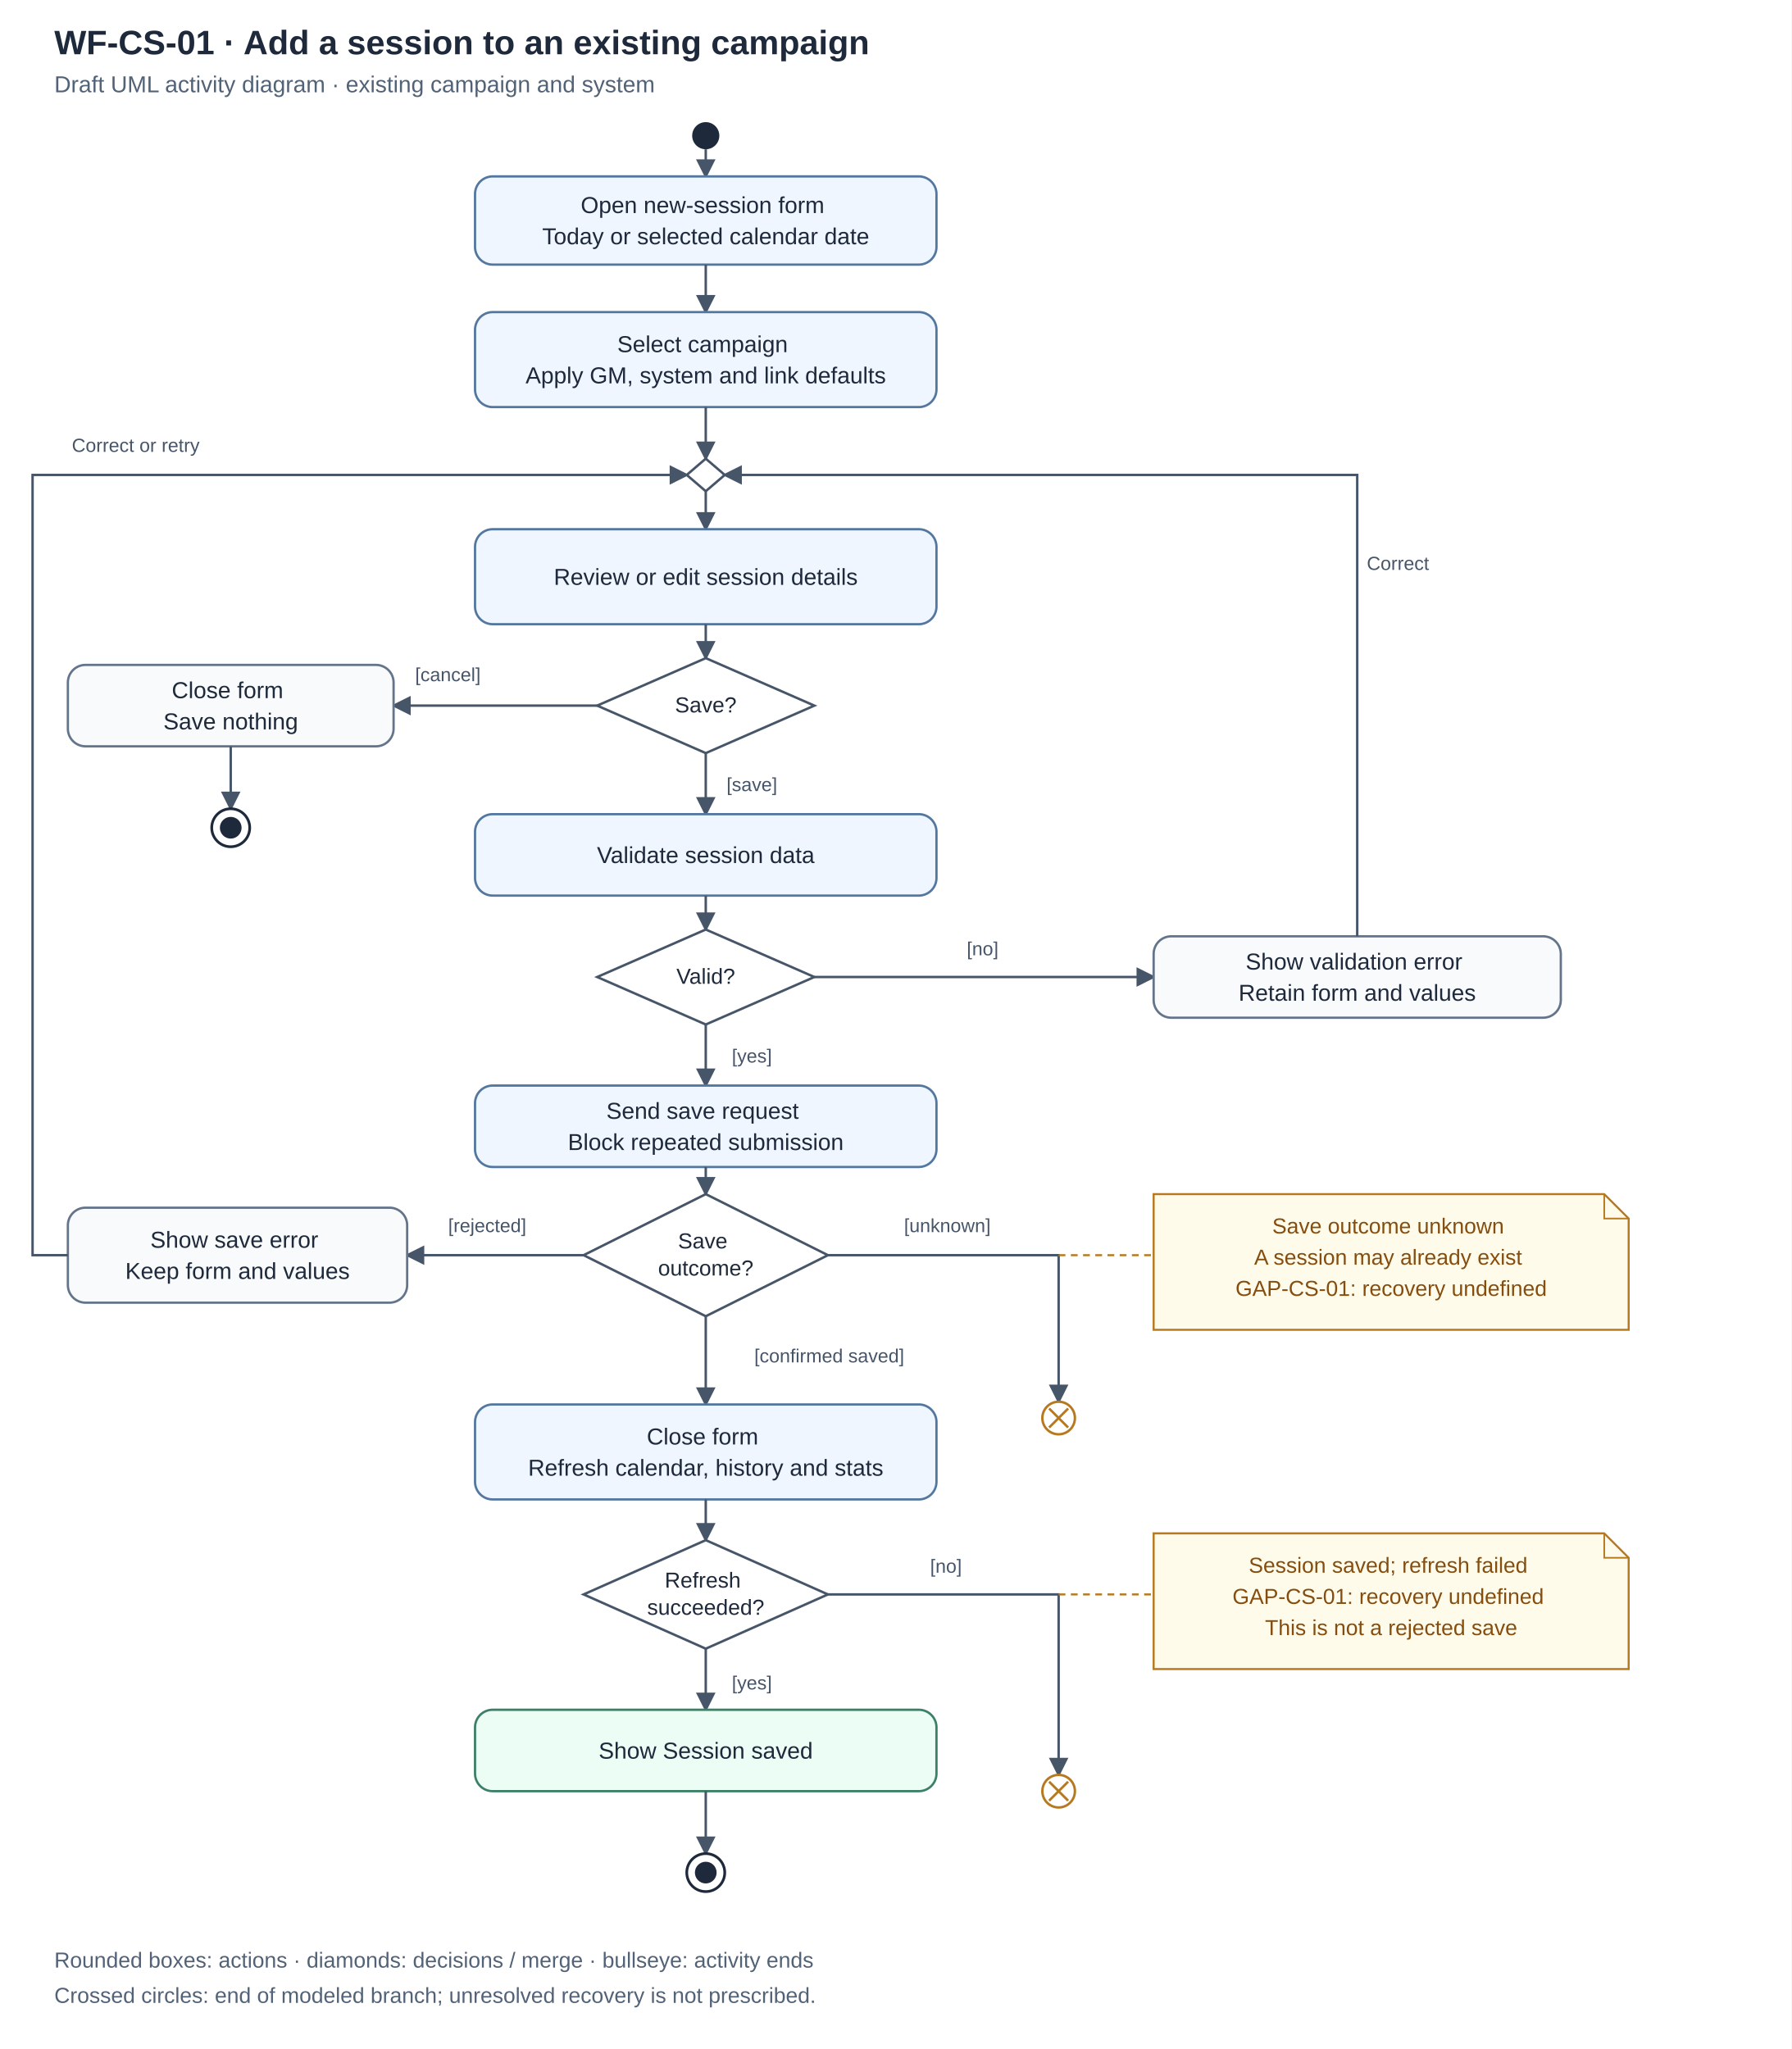
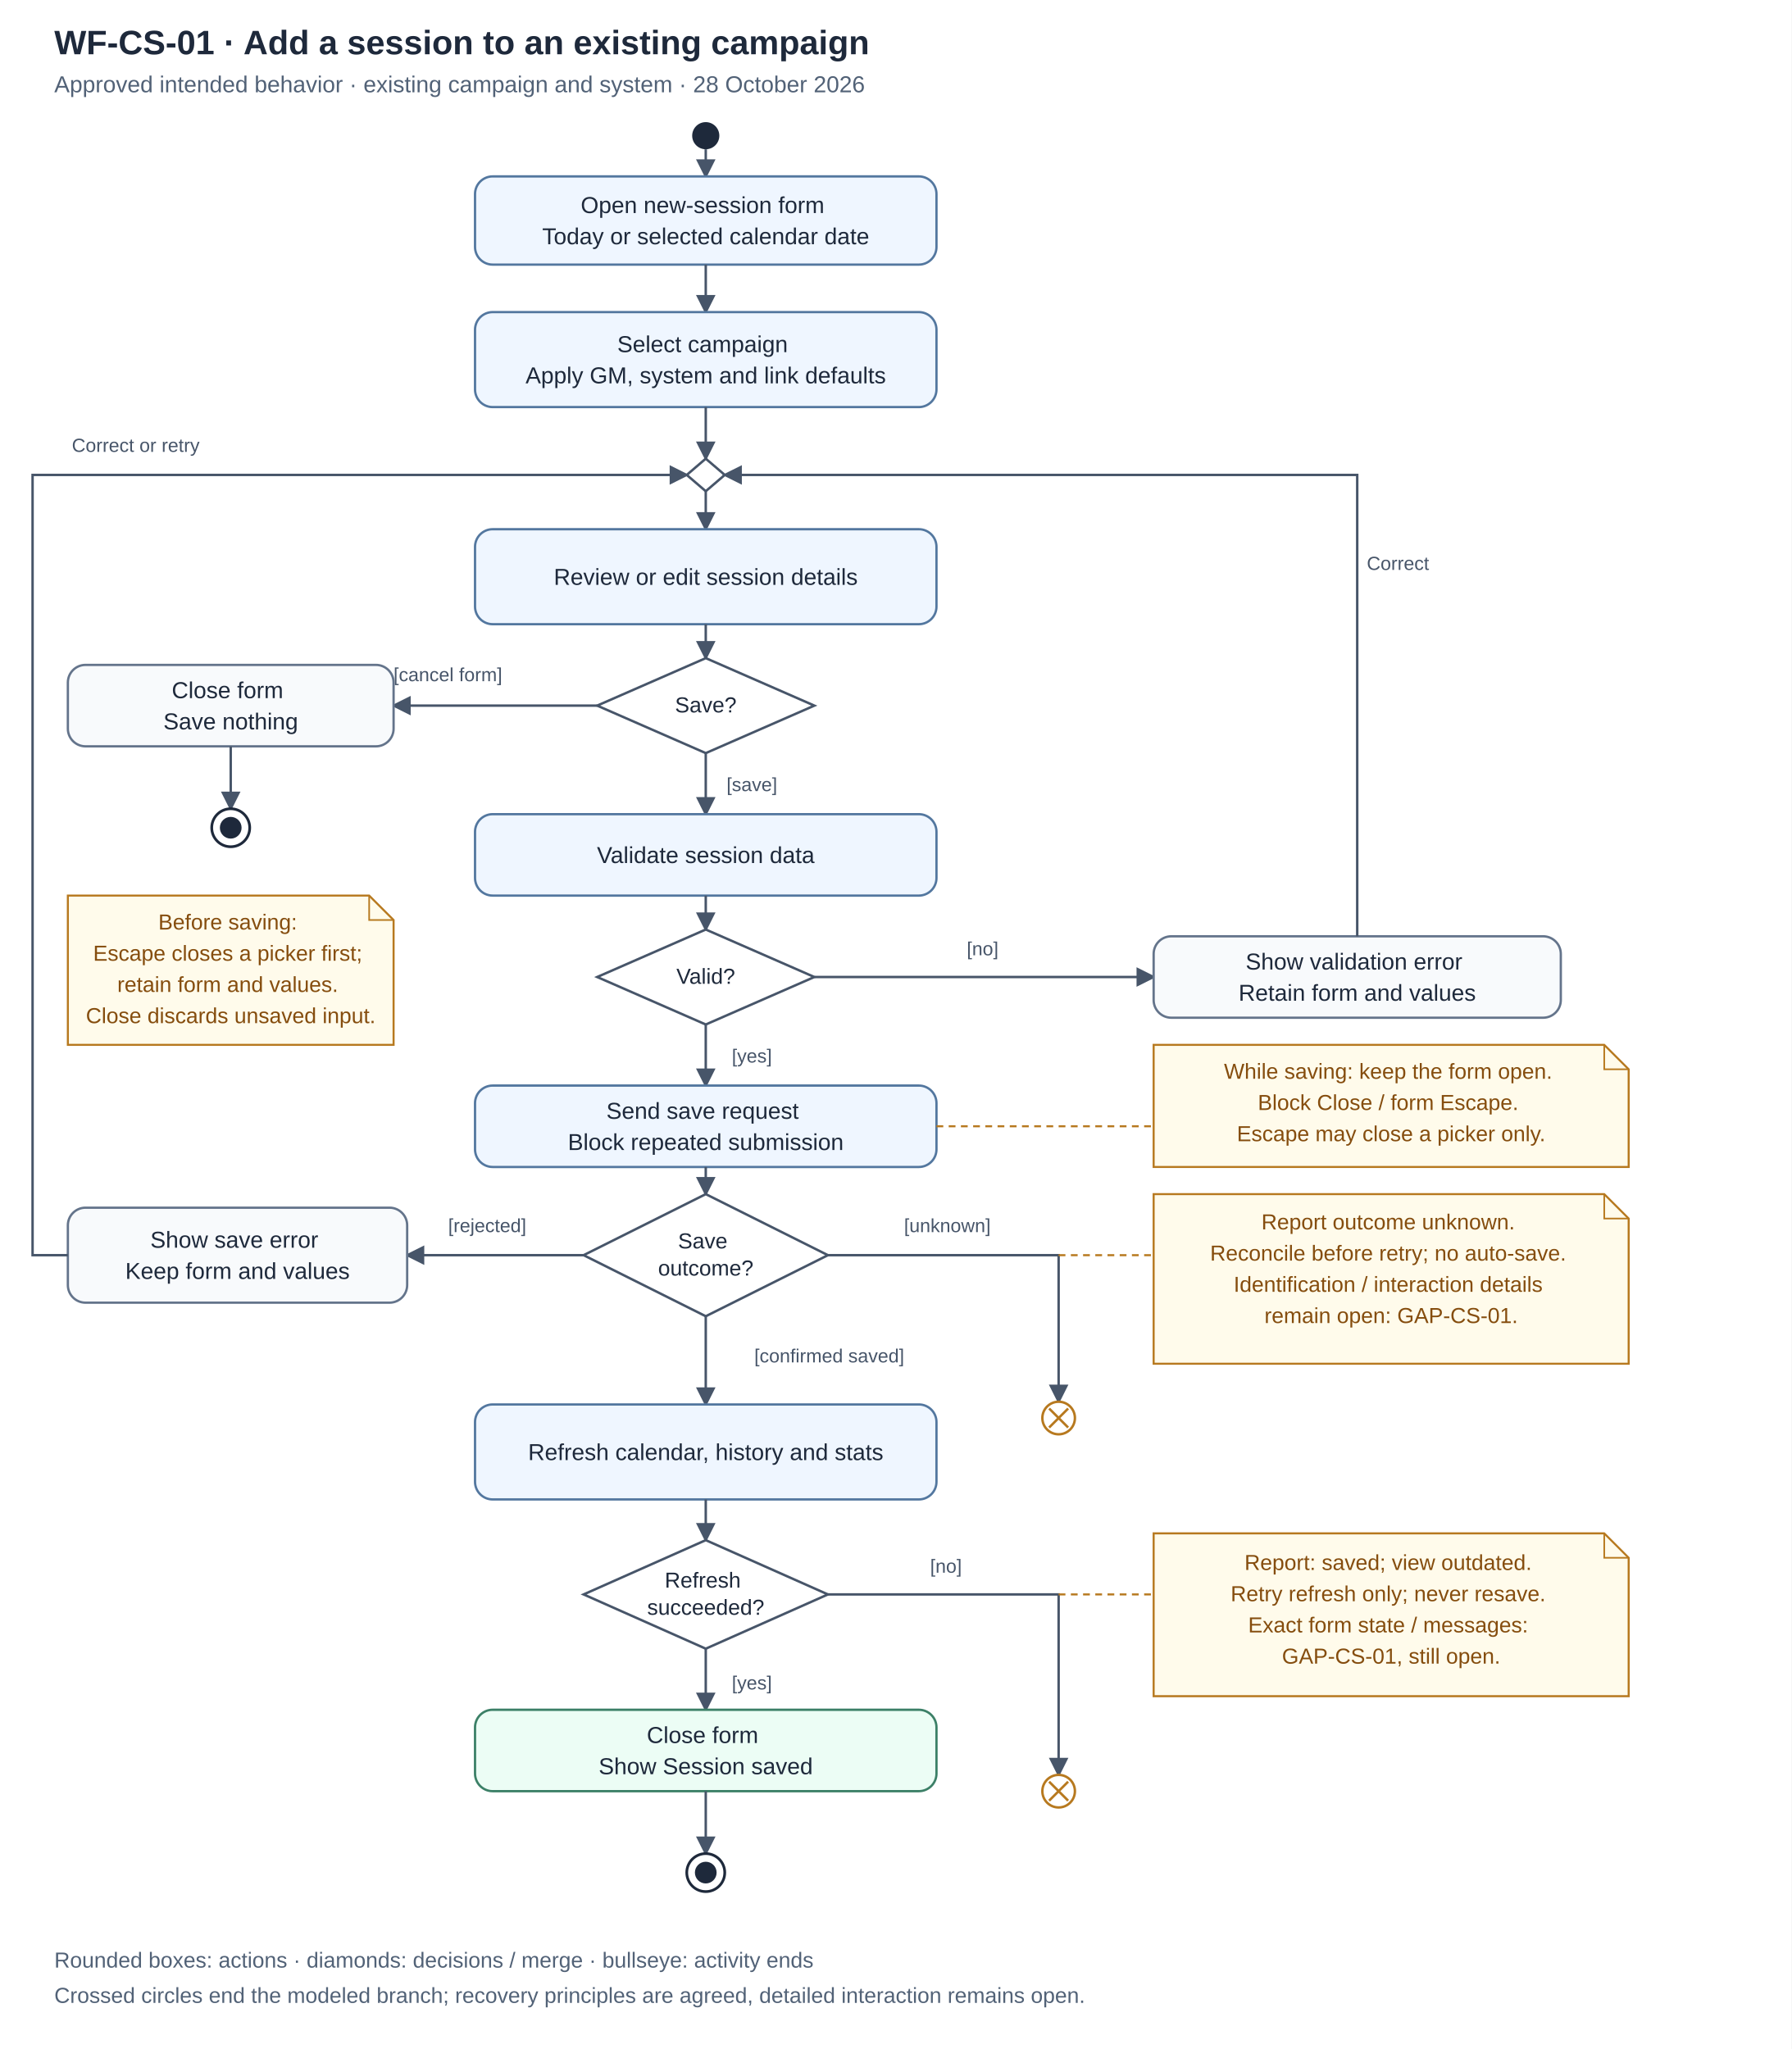
<svg xmlns="http://www.w3.org/2000/svg" width="1320" height="1510" viewBox="0 0 1320 1510" role="img" aria-labelledby="diagram-title diagram-description">
  <defs>
    <marker id="arrow" markerWidth="8" markerHeight="8" refX="7" refY="4" orient="auto">
      <path d="M0 0 L8 4 L0 8 Z" fill="#475569" />
    </marker>
  </defs>
  <style>
text{font-family:'Segoe UI',Arial,sans-serif;fill:#1e293b}
.title{font-size:25px;font-weight:650;text-anchor:start}
.subtitle{font-size:17px;fill:#526277;text-anchor:start}
.node-text{font-size:17px;text-anchor:middle}
.decision-text{font-size:16px;text-anchor:middle}
.guard{font-size:14px;text-anchor:middle;fill:#475569}
.footer{font-size:16px;text-anchor:start;fill:#526277}
.note-text{font-size:16px;text-anchor:middle;fill:#854d0e}
.action{fill:#eff6ff;stroke:#53779f;stroke-width:1.7}
.secondary{fill:#f8fafc;stroke:#64748b;stroke-width:1.7}
.success{fill:#ecfdf5;stroke:#3c8067;stroke-width:1.7}
.decision,.merge{fill:#fff;stroke:#475569;stroke-width:1.8}
.flow{fill:none;stroke:#475569;stroke-width:1.8;marker-end:url(#arrow)}
.association{fill:none;stroke:#b7791f;stroke-width:1.5;stroke-dasharray:5 4}
.note{fill:#fffbeb;stroke:#b7791f;stroke-width:1.5}
.note-fold{fill:none;stroke:#b7791f;stroke-width:1.2}
.start,.final-inner{fill:#1e293b}
.final-outer{fill:#fff;stroke:#1e293b;stroke-width:2}
.flow-final{fill:#fff;stroke:#b7791f;stroke-width:1.8}
.cross{fill:none;stroke:#b7791f;stroke-width:1.8}
</style>
  <rect width="1320" height="1510" fill="#fff" />
  <text x="40" y="40" class="title">
    <tspan x="40" dy="0">WF-CS-01 · Add a session to an existing campaign</tspan>
  </text>
  <text x="40" y="68" class="subtitle">
-     <tspan x="40" dy="0">Draft UML activity diagram · existing campaign and system</tspan>
+     <tspan x="40" dy="0">Approved intended behavior · existing campaign and system · 28 October 2026</tspan>
  </text>
  <circle class="start" cx="520" cy="100" r="10" />
  <path class="flow" d="M520 110 V130" />
  <g id="open-form">
    <rect class="action" x="350" y="130" width="340" height="65" rx="13" />
    <text x="520" y="157" class="node-text">
      <tspan x="520" dy="0">Open new-session form</tspan>
      <tspan x="520" dy="23">Today or selected calendar date</tspan>
    </text>
  </g>
  <path class="flow" d="M520 195 V230" />
  <g id="campaign-defaults">
    <rect class="action" x="350" y="230" width="340" height="70" rx="13" />
    <text x="520" y="259.5" class="node-text">
      <tspan x="520" dy="0">Select campaign</tspan>
      <tspan x="520" dy="23">Apply GM, system and link defaults</tspan>
    </text>
  </g>
  <path class="flow" d="M520 300 V338" />
  <polygon class="merge" points="520,338 534,350 520,362 506,350" />
  <path class="flow" d="M520 362 V390" />
  <g id="review-details">
    <rect class="action" x="350" y="390" width="340" height="70" rx="13" />
    <text x="520" y="431" class="node-text">
      <tspan x="520" dy="0">Review or edit session details</tspan>
    </text>
  </g>
  <path class="flow" d="M520 460 V485" />
  <g id="owner-choice">
    <polygon class="decision" points="520,485 600,520 520,555 440,520" />
    <text x="520" y="525" class="decision-text">
      <tspan x="520" dy="0">Save?</tspan>
    </text>
  </g>
  <path class="flow" d="M440 520 H290" />
  <text x="330" y="502" class="guard">
-     <tspan x="330" dy="0">[cancel]</tspan>
+     <tspan x="330" dy="0">[cancel form]</tspan>
  </text>
  <g id="cancel">
    <rect class="secondary" x="50" y="490" width="240" height="60" rx="13" />
    <text x="170" y="514.5" class="node-text">
      <tspan x="170" dy="0">Close form</tspan>
      <tspan x="170" dy="23">Save nothing</tspan>
    </text>
  </g>
  <path class="flow" d="M170 550 V596" />
  <g>
    <circle class="final-outer" cx="170" cy="610" r="14" />
    <circle class="final-inner" cx="170" cy="610" r="8" />
  </g>
+   <g id="cancel-picker-rule">
+     <path class="note" d="M50 660 H272 L290 678 V770 H50 Z" />
+     <path class="note-fold" d="M272 660 V678 H290" />
+     <text x="170" y="685" class="note-text">
+       <tspan x="170" dy="0">Before saving:</tspan>
+       <tspan x="170" dy="23">Escape closes a picker first;</tspan>
+       <tspan x="170" dy="23">retain form and values.</tspan>
+       <tspan x="170" dy="23">Close discards unsaved input.</tspan>
+     </text>
+   </g>
  <path class="flow" d="M520 555 V600" />
  <text x="554" y="583" class="guard">
    <tspan x="554" dy="0">[save]</tspan>
  </text>
  <g id="validate">
    <rect class="action" x="350" y="600" width="340" height="60" rx="13" />
    <text x="520" y="636" class="node-text">
      <tspan x="520" dy="0">Validate session data</tspan>
    </text>
  </g>
  <path class="flow" d="M520 660 V685" />
  <g id="valid-data">
    <polygon class="decision" points="520,685 600,720 520,755 440,720" />
    <text x="520" y="725" class="decision-text">
      <tspan x="520" dy="0">Valid?</tspan>
    </text>
  </g>
  <path class="flow" d="M600 720 H850" />
  <text x="724" y="704" class="guard">
    <tspan x="724" dy="0">[no]</tspan>
  </text>
  <g id="validation-error">
    <rect class="secondary" x="850" y="690" width="300" height="60" rx="13" />
    <text x="1000" y="714.5" class="node-text">
      <tspan x="1000" dy="0">Show validation error</tspan>
      <tspan x="1000" dy="23">Retain form and values</tspan>
    </text>
  </g>
  <path class="flow" d="M1000 690 V350 H534" />
  <text x="1030" y="420" class="guard">
    <tspan x="1030" dy="0">Correct</tspan>
  </text>
  <path class="flow" d="M520 755 V800" />
  <text x="554" y="783" class="guard">
    <tspan x="554" dy="0">[yes]</tspan>
  </text>
  <g id="submit">
    <rect class="action" x="350" y="800" width="340" height="60" rx="13" />
    <text x="520" y="824.5" class="node-text">
      <tspan x="520" dy="0">Send save request</tspan>
      <tspan x="520" dy="23">Block repeated submission</tspan>
    </text>
  </g>
+   <g id="pending-form-rule">
+     <path class="note" d="M850 770 H1182 L1200 788 V860 H850 Z" />
+     <path class="note-fold" d="M1182 770 V788 H1200" />
+     <text x="1025" y="795" class="note-text">
+       <tspan x="1025" dy="0">While saving: keep the form open.</tspan>
+       <tspan x="1025" dy="23">Block Close / form Escape.</tspan>
+       <tspan x="1025" dy="23">Escape may close a picker only.</tspan>
+     </text>
+   </g>
+   <path class="association" d="M690 830 H850" />
  <path class="flow" d="M520 860 V880" />
  <g id="save-outcome">
    <polygon class="decision" points="520,880 610,925 520,970 430,925" />
    <text x="520" y="920" class="decision-text">
      <tspan x="520" dy="0">Save</tspan>
      <tspan x="520" dy="20">outcome?</tspan>
    </text>
  </g>
  <path class="flow" d="M430 925 H300" />
  <text x="359" y="908" class="guard">
    <tspan x="359" dy="0">[rejected]</tspan>
  </text>
  <g id="save-rejected">
    <rect class="secondary" x="50" y="890" width="250" height="70" rx="13" />
    <text x="175" y="919.5" class="node-text">
      <tspan x="175" dy="0">Show save error</tspan>
      <tspan x="175" dy="23">Keep form and values</tspan>
    </text>
  </g>
  <path class="flow" d="M50 925 H24 V350 H506" />
  <text x="100" y="333" class="guard">
    <tspan x="100" dy="0">Correct or retry</tspan>
  </text>
  <path class="flow" d="M610 925 H780 V1033" />
  <text x="698" y="908" class="guard">
    <tspan x="698" dy="0">[unknown]</tspan>
  </text>
  <g>
    <circle class="flow-final" cx="780" cy="1045" r="12" />
    <path class="cross" d="M773 1038 L787 1052 M773 1052 L787 1038" />
  </g>
  <path class="association" d="M780 925 H850" />
  <g id="unknown-outcome">
-     <path class="note" d="M850 880 H1182 L1200 898 V980 H850 Z" />
+     <path class="note" d="M850 880 H1182 L1200 898 V1005 H850 Z" />
    <path class="note-fold" d="M1182 880 V898 H1200" />
-     <text x="1025" y="909" class="note-text">
-       <tspan x="1025" dy="0">Save outcome unknown</tspan>
-       <tspan x="1025" dy="23">A session may already exist</tspan>
-       <tspan x="1025" dy="23">GAP-CS-01: recovery undefined</tspan>
+     <text x="1025" y="906" class="note-text">
+       <tspan x="1025" dy="0">Report outcome unknown.</tspan>
+       <tspan x="1025" dy="23">Reconcile before retry; no auto-save.</tspan>
+       <tspan x="1025" dy="23">Identification / interaction details</tspan>
+       <tspan x="1025" dy="23">remain open: GAP-CS-01.</tspan>
    </text>
  </g>
  <path class="flow" d="M520 970 V1035" />
  <text x="611" y="1004" class="guard">
    <tspan x="611" dy="0">[confirmed saved]</tspan>
  </text>
  <g id="refresh">
    <rect class="action" x="350" y="1035" width="340" height="70" rx="13" />
-     <text x="520" y="1064.5" class="node-text">
-       <tspan x="520" dy="0">Close form</tspan>
-       <tspan x="520" dy="23">Refresh calendar, history and stats</tspan>
+     <text x="520" y="1076" class="node-text">
+       <tspan x="520" dy="0">Refresh calendar, history and stats</tspan>
    </text>
  </g>
  <path class="flow" d="M520 1105 V1135" />
  <g id="refresh-result">
    <polygon class="decision" points="520,1135 610,1175 520,1215 430,1175" />
    <text x="520" y="1170" class="decision-text">
      <tspan x="520" dy="0">Refresh</tspan>
      <tspan x="520" dy="20">succeeded?</tspan>
    </text>
  </g>
  <path class="flow" d="M610 1175 H780 V1308" />
  <text x="697" y="1159" class="guard">
    <tspan x="697" dy="0">[no]</tspan>
  </text>
  <g>
    <circle class="flow-final" cx="780" cy="1320" r="12" />
    <path class="cross" d="M773 1313 L787 1327 M773 1327 L787 1313" />
  </g>
  <path class="association" d="M780 1175 H850" />
  <g id="refresh-failed">
-     <path class="note" d="M850 1130 H1182 L1200 1148 V1230 H850 Z" />
+     <path class="note" d="M850 1130 H1182 L1200 1148 V1250 H850 Z" />
    <path class="note-fold" d="M1182 1130 V1148 H1200" />
-     <text x="1025" y="1159" class="note-text">
-       <tspan x="1025" dy="0">Session saved; refresh failed</tspan>
-       <tspan x="1025" dy="23">GAP-CS-01: recovery undefined</tspan>
-       <tspan x="1025" dy="23">This is not a rejected save</tspan>
+     <text x="1025" y="1157" class="note-text">
+       <tspan x="1025" dy="0">Report: saved; view outdated.</tspan>
+       <tspan x="1025" dy="23">Retry refresh only; never resave.</tspan>
+       <tspan x="1025" dy="23">Exact form state / messages:</tspan>
+       <tspan x="1025" dy="23">GAP-CS-01, still open.</tspan>
    </text>
  </g>
  <path class="flow" d="M520 1215 V1260" />
  <text x="554" y="1245" class="guard">
    <tspan x="554" dy="0">[yes]</tspan>
  </text>
  <g id="success">
    <rect class="success" x="350" y="1260" width="340" height="60" rx="13" />
-     <text x="520" y="1296" class="node-text">
-       <tspan x="520" dy="0">Show Session saved</tspan>
+     <text x="520" y="1284.5" class="node-text">
+       <tspan x="520" dy="0">Close form</tspan>
+       <tspan x="520" dy="23">Show Session saved</tspan>
    </text>
  </g>
  <path class="flow" d="M520 1320 V1366" />
  <g>
    <circle class="final-outer" cx="520" cy="1380" r="14" />
    <circle class="final-inner" cx="520" cy="1380" r="8" />
  </g>
  <text x="40" y="1450" class="footer">
    <tspan x="40" dy="0">Rounded boxes: actions · diamonds: decisions / merge · bullseye: activity ends</tspan>
  </text>
  <text x="40" y="1476" class="footer">
-     <tspan x="40" dy="0">Crossed circles: end of modeled branch; unresolved recovery is not prescribed.</tspan>
+     <tspan x="40" dy="0">Crossed circles end the modeled branch; recovery principles are agreed, detailed interaction remains open.</tspan>
  </text>
</svg>
